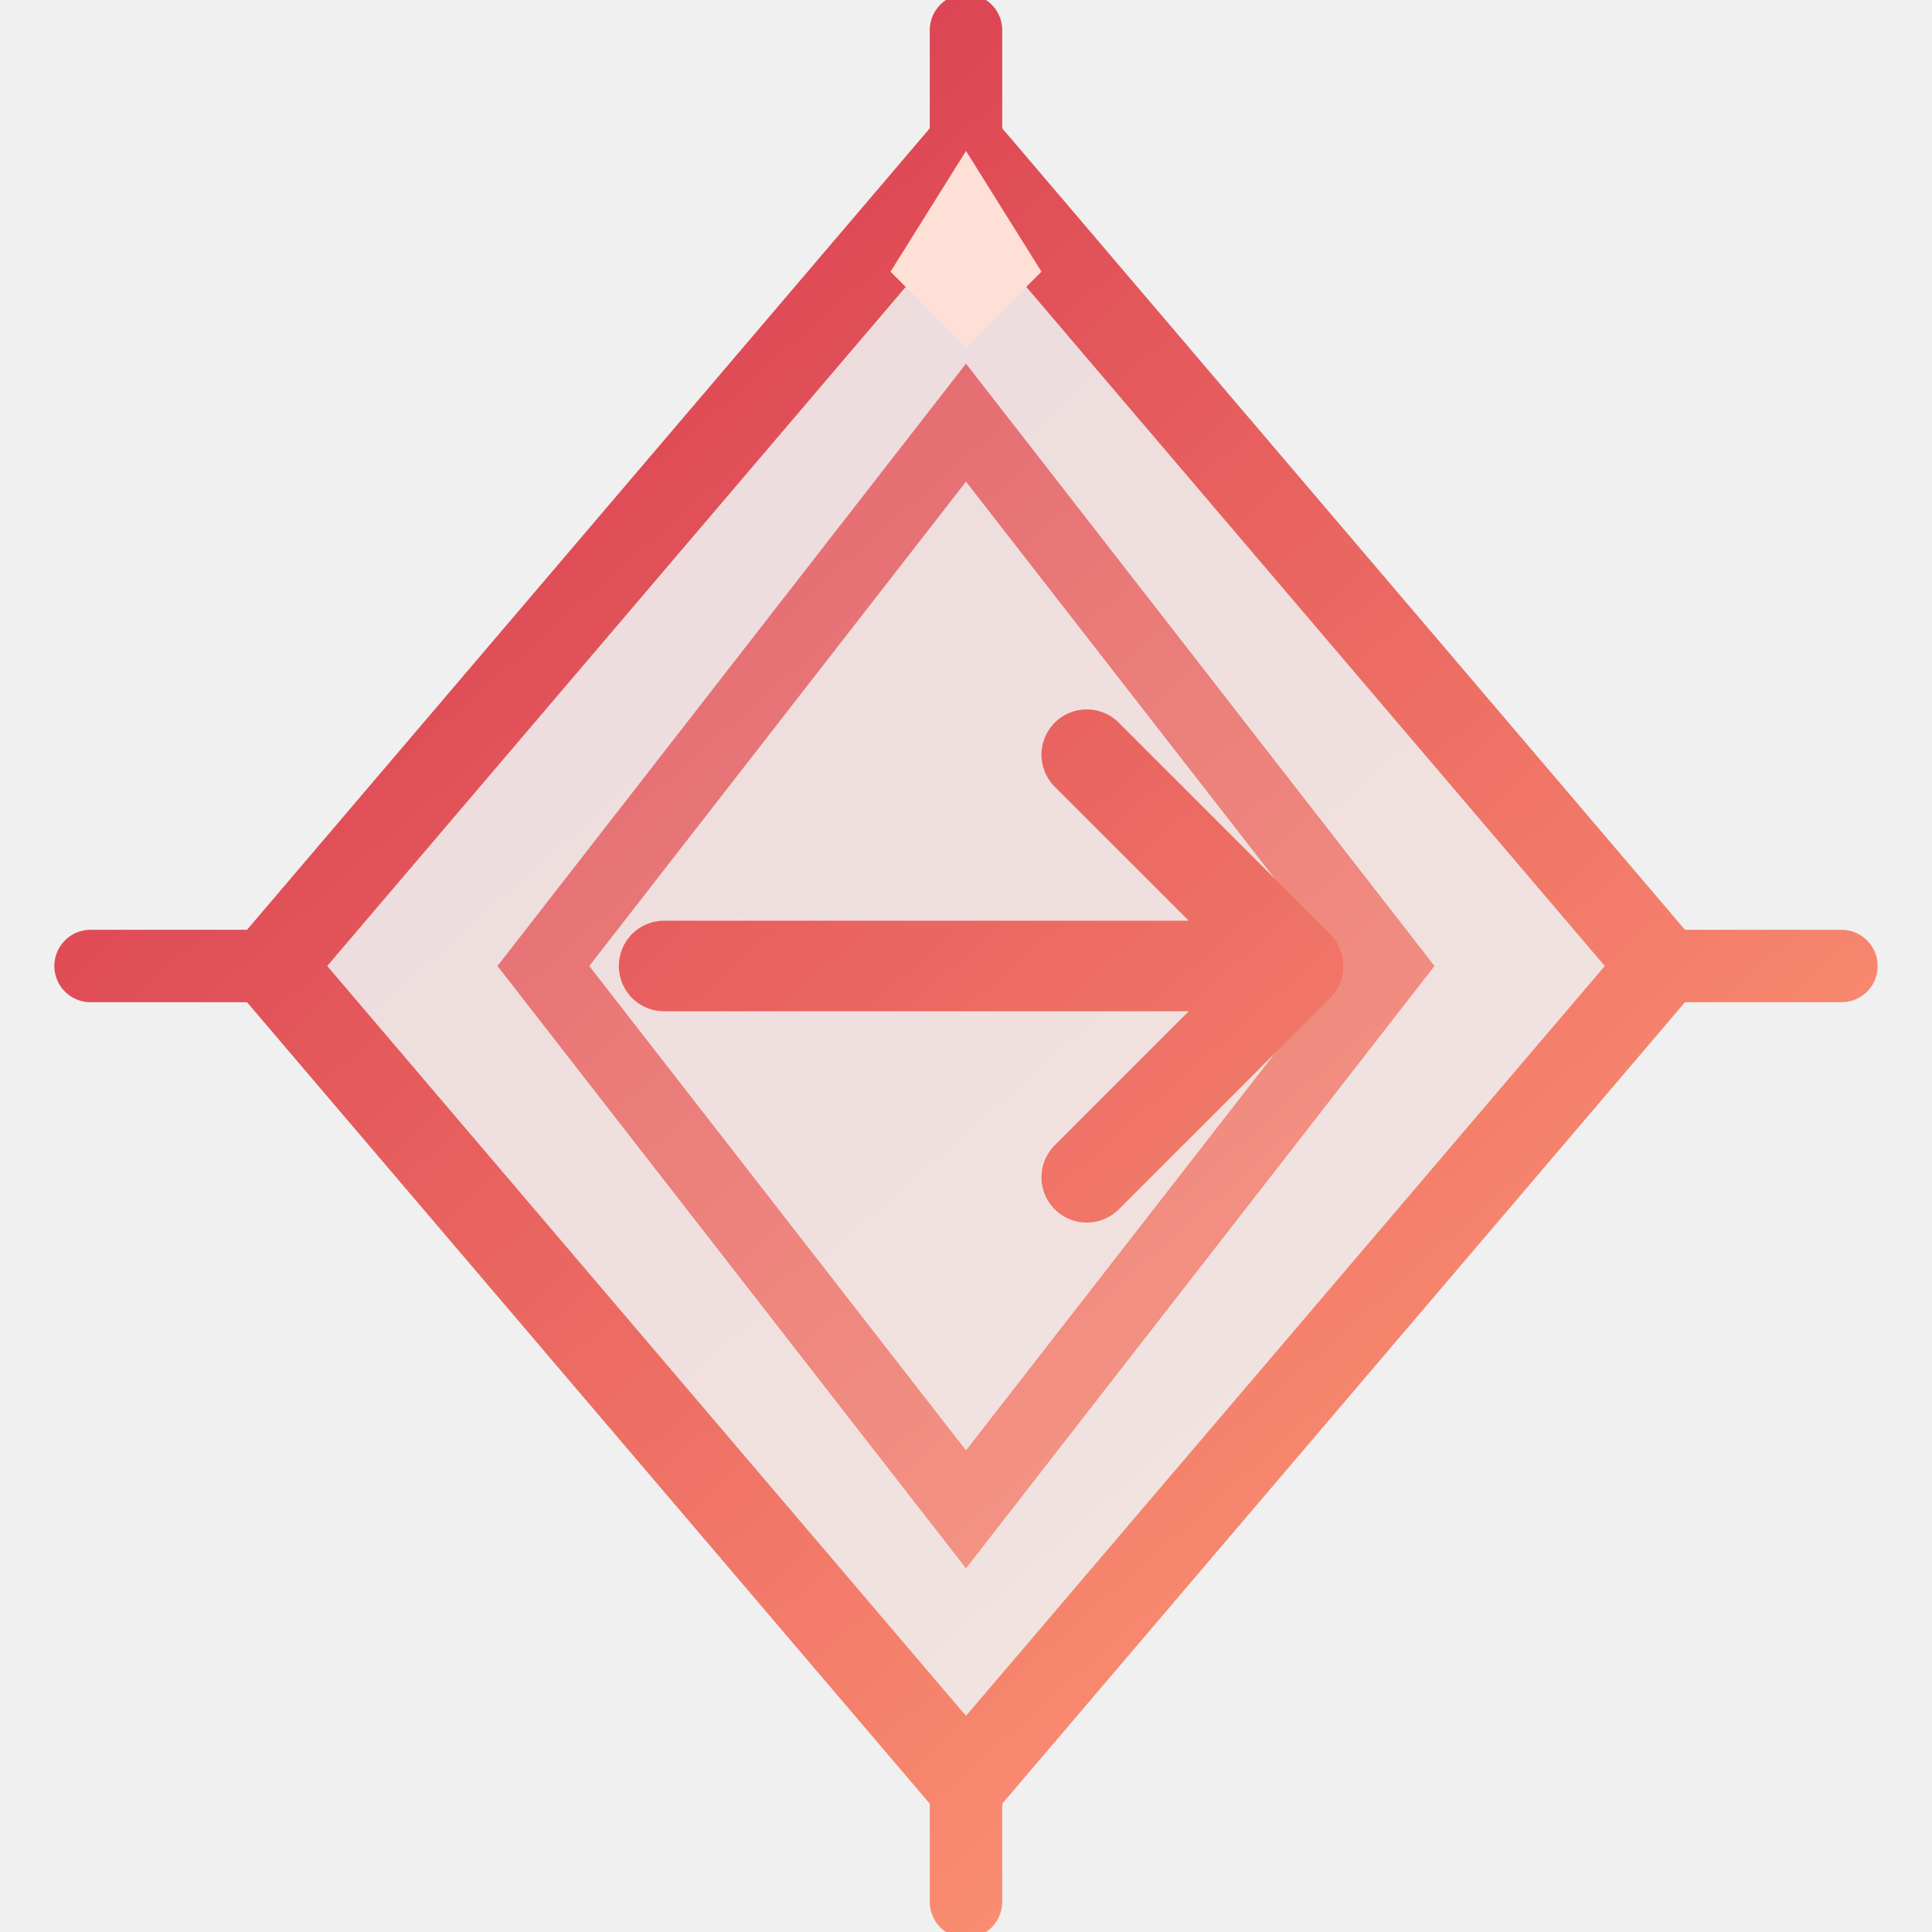
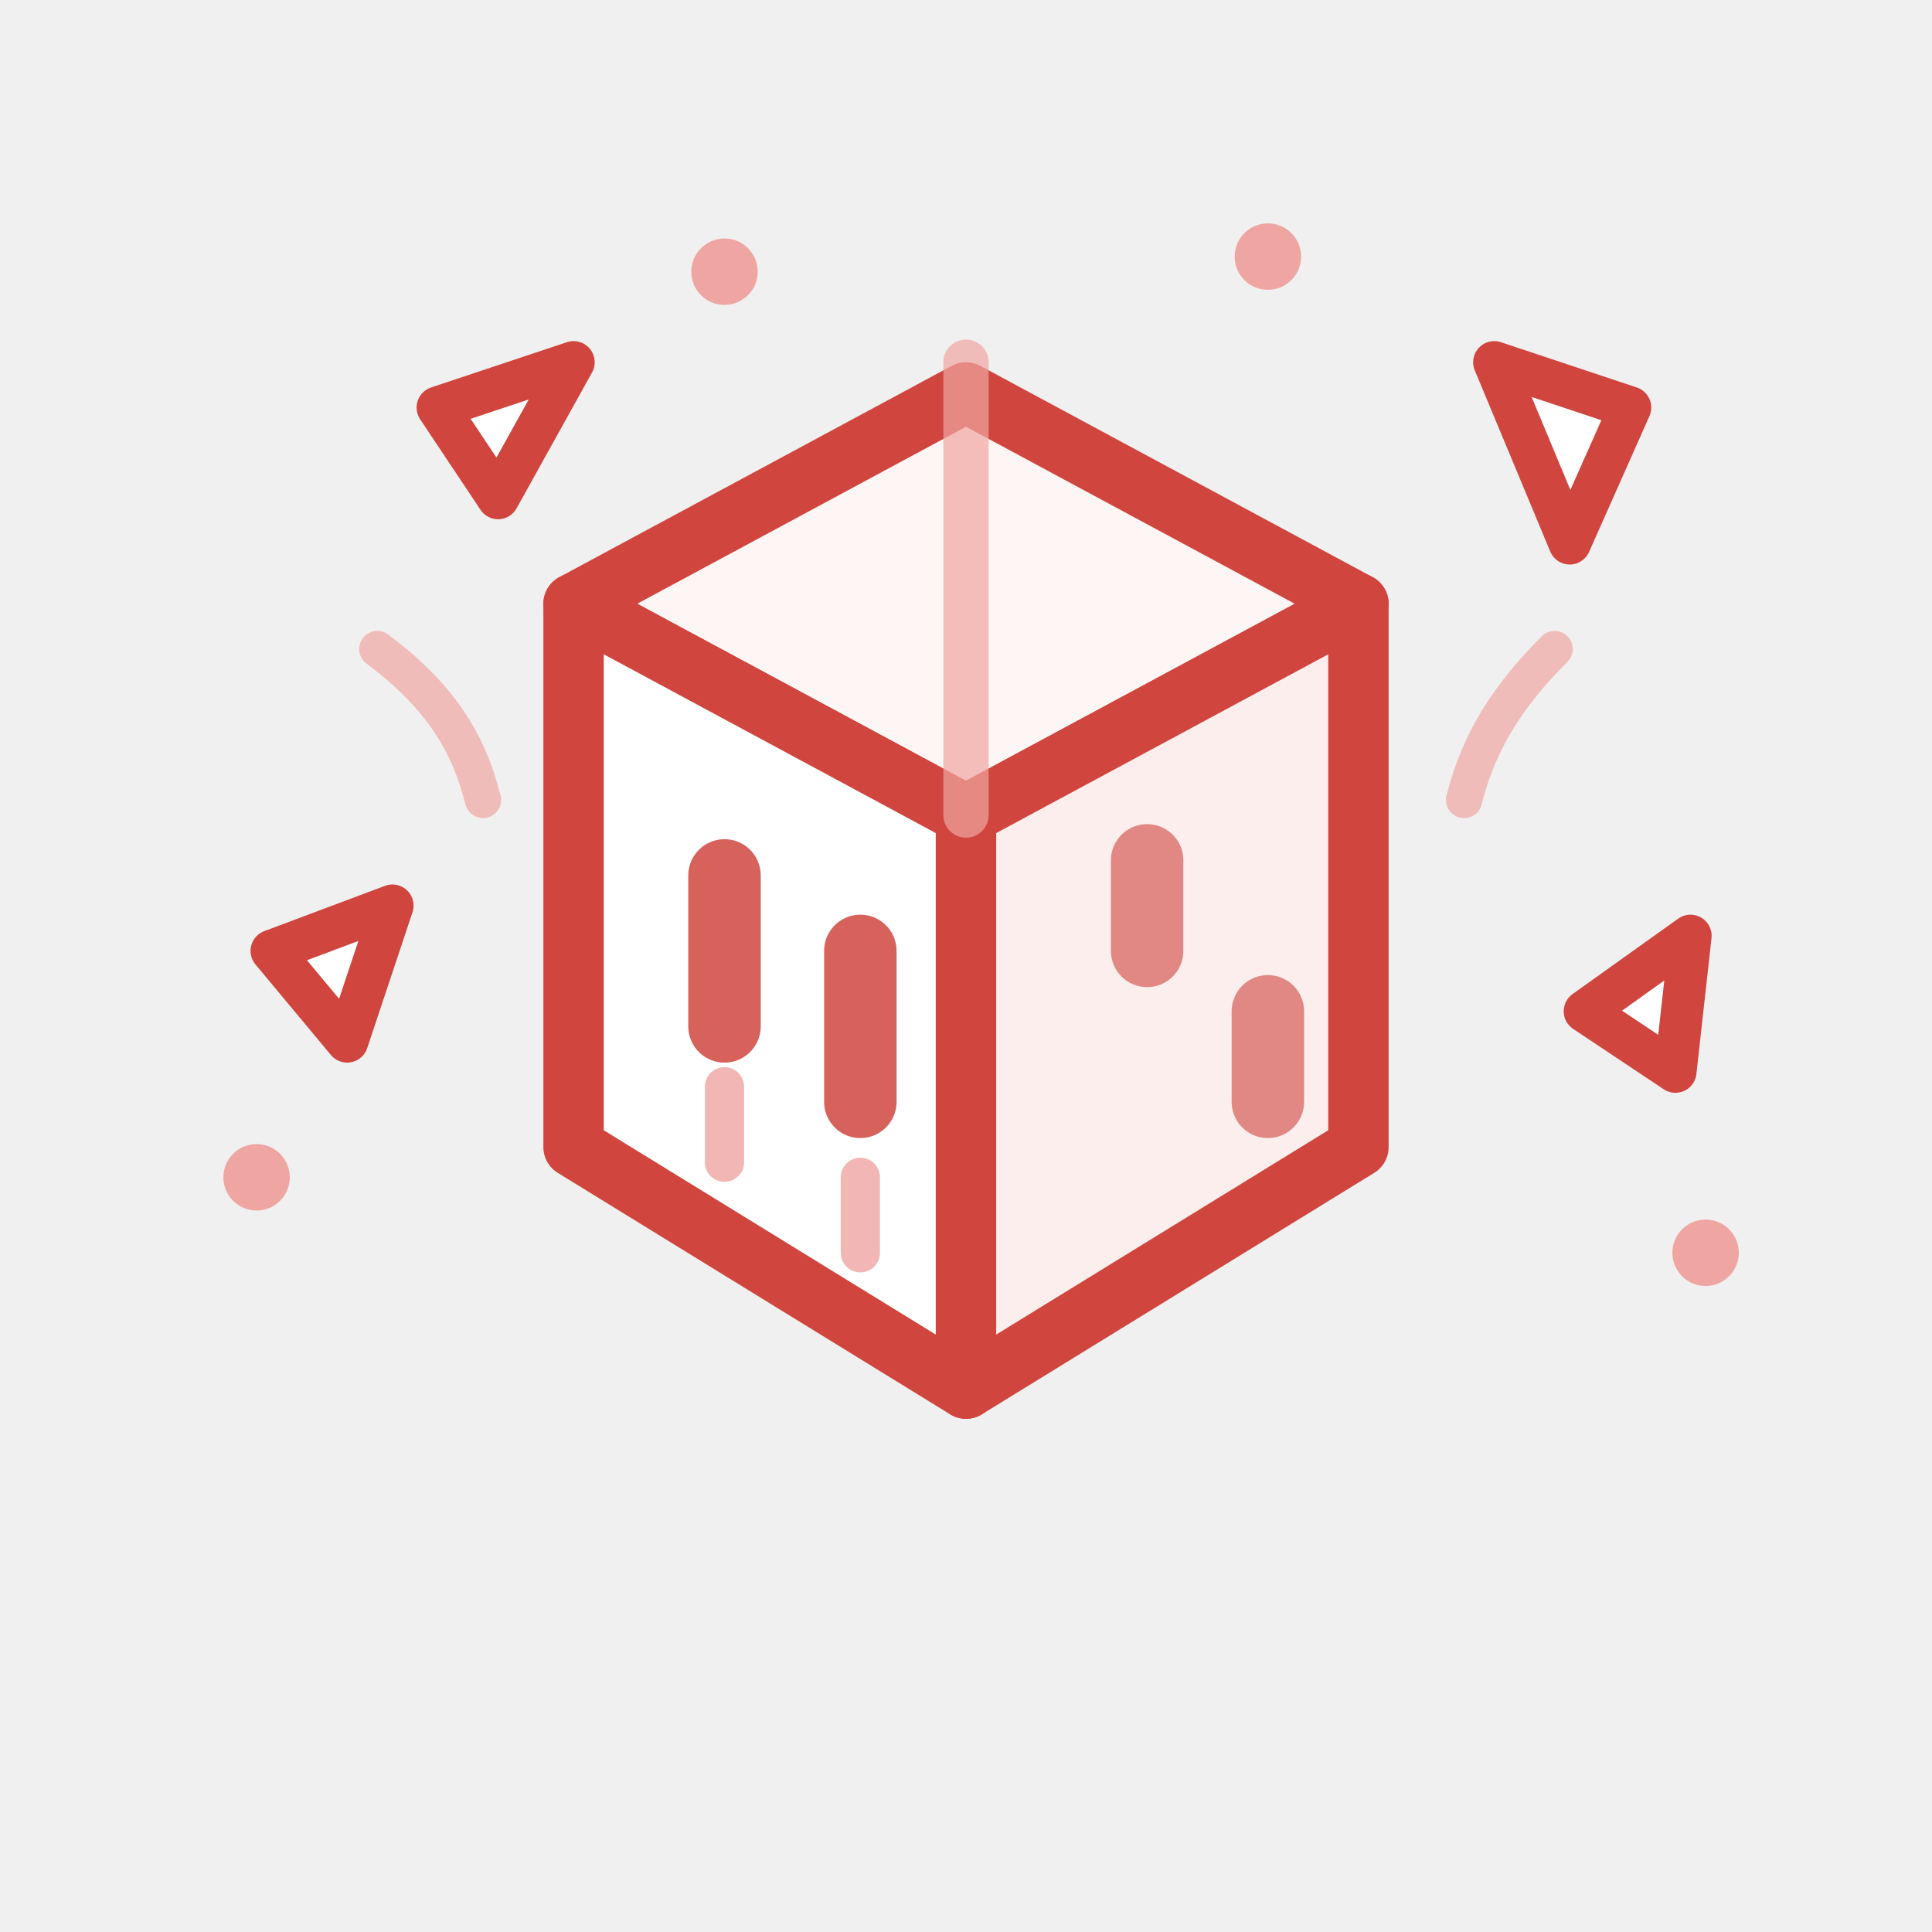
<svg xmlns="http://www.w3.org/2000/svg" viewBox="0 0 64 64">
-   <defs>
-     <linearGradient id="g" x1="10" y1="7" x2="54" y2="57" gradientUnits="userSpaceOnUse">
-       <stop stop-color="#D7384E" />
-       <stop offset="1" stop-color="#FF9A76" />
-     </linearGradient>
-   </defs>
-   <path d="M32 5 55 32 32 59 9 32Z" fill="url(#g)" fill-opacity=".12" stroke="url(#g)" stroke-width="2.8" stroke-linejoin="round" />
-   <path d="M32 14 46 32 32 50 18 32Z" fill="none" stroke="url(#g)" stroke-width="2.4" opacity=".8" />
-   <path d="M22 32h20M36 25l7 7-7 7" fill="none" stroke="url(#g)" stroke-width="3" stroke-linecap="round" stroke-linejoin="round" />
-   <path d="M9 32H3M55 32h6M32 5V1M32 59v4" stroke="url(#g)" stroke-width="2.4" stroke-linecap="round" />
-   <path d="M32 5l2.5 4-2.5 2.5L29.5 9z" fill="#FFE0D6" />
+   <path d="M32 13 L45 20 L32 27 L19 20 Z" fill="#FEF6F5" stroke="#D0453E" stroke-width="2" stroke-linejoin="round" />
+   <path d="M19 20 L32 27 L32 46 L19 38 Z" fill="#FFFFFF" stroke="#D0453E" stroke-width="2" stroke-linejoin="round" />
+   <path d="M45 20 L32 27 L32 46 L45 38 Z" fill="#FCEEED" stroke="#D0453E" stroke-width="2" stroke-linejoin="round" />
+   <g stroke="#D0453E" stroke-width="2.4" stroke-linecap="round">
+     <path d="M24 29 V34 M28.5 31.5 V36.5" opacity="0.85" />
+     <path d="M38 31.5 V28.5 M42 36.5 V33.5" opacity="0.6" />
+   </g>
+   <g stroke="#EFA5A1" stroke-width="1.3" stroke-linecap="round" opacity="0.8">
+     <path d="M24 36 V38.5 M28.5 39 V41.5" />
+   </g>
+   <path d="M32 27 L32 12" stroke="#EFA5A1" stroke-width="1.5" stroke-linecap="round" opacity="0.7" />
+   <g fill="#FFFFFF" stroke="#D0453E" stroke-width="1.4" stroke-linejoin="round">
+     <path d="M14.5 13.5 L19 12 L16.5 16.5 Z" />
+     <path d="M49.5 12 L54 13.5 L52 18 Z" />
+     <path d="M52.5 33.5 L56 31 L55.5 35.5 Z" />
+     <path d="M9 31.5 L13 30 L11.5 34.5 Z" />
+   </g>
+   <g fill="#EFA5A1">
+     <circle cx="24" cy="9" r="1.1" />
+     <circle cx="42" cy="8.5" r="1.1" />
+     <circle cx="8.5" cy="39" r="1.1" />
+     <circle cx="56.5" cy="41.5" r="1.1" />
+   </g>
+   <path d="M12.5 21.5 C 14.5 23, 15.5 24.5, 16 26.5" fill="none" stroke="#EFA5A1" stroke-width="1.2" stroke-linecap="round" opacity="0.7" />
+   <path d="M51.5 21.5 C 50 23, 49 24.5, 48.5 26.5" fill="none" stroke="#EFA5A1" stroke-width="1.2" stroke-linecap="round" opacity="0.7" />
</svg>
